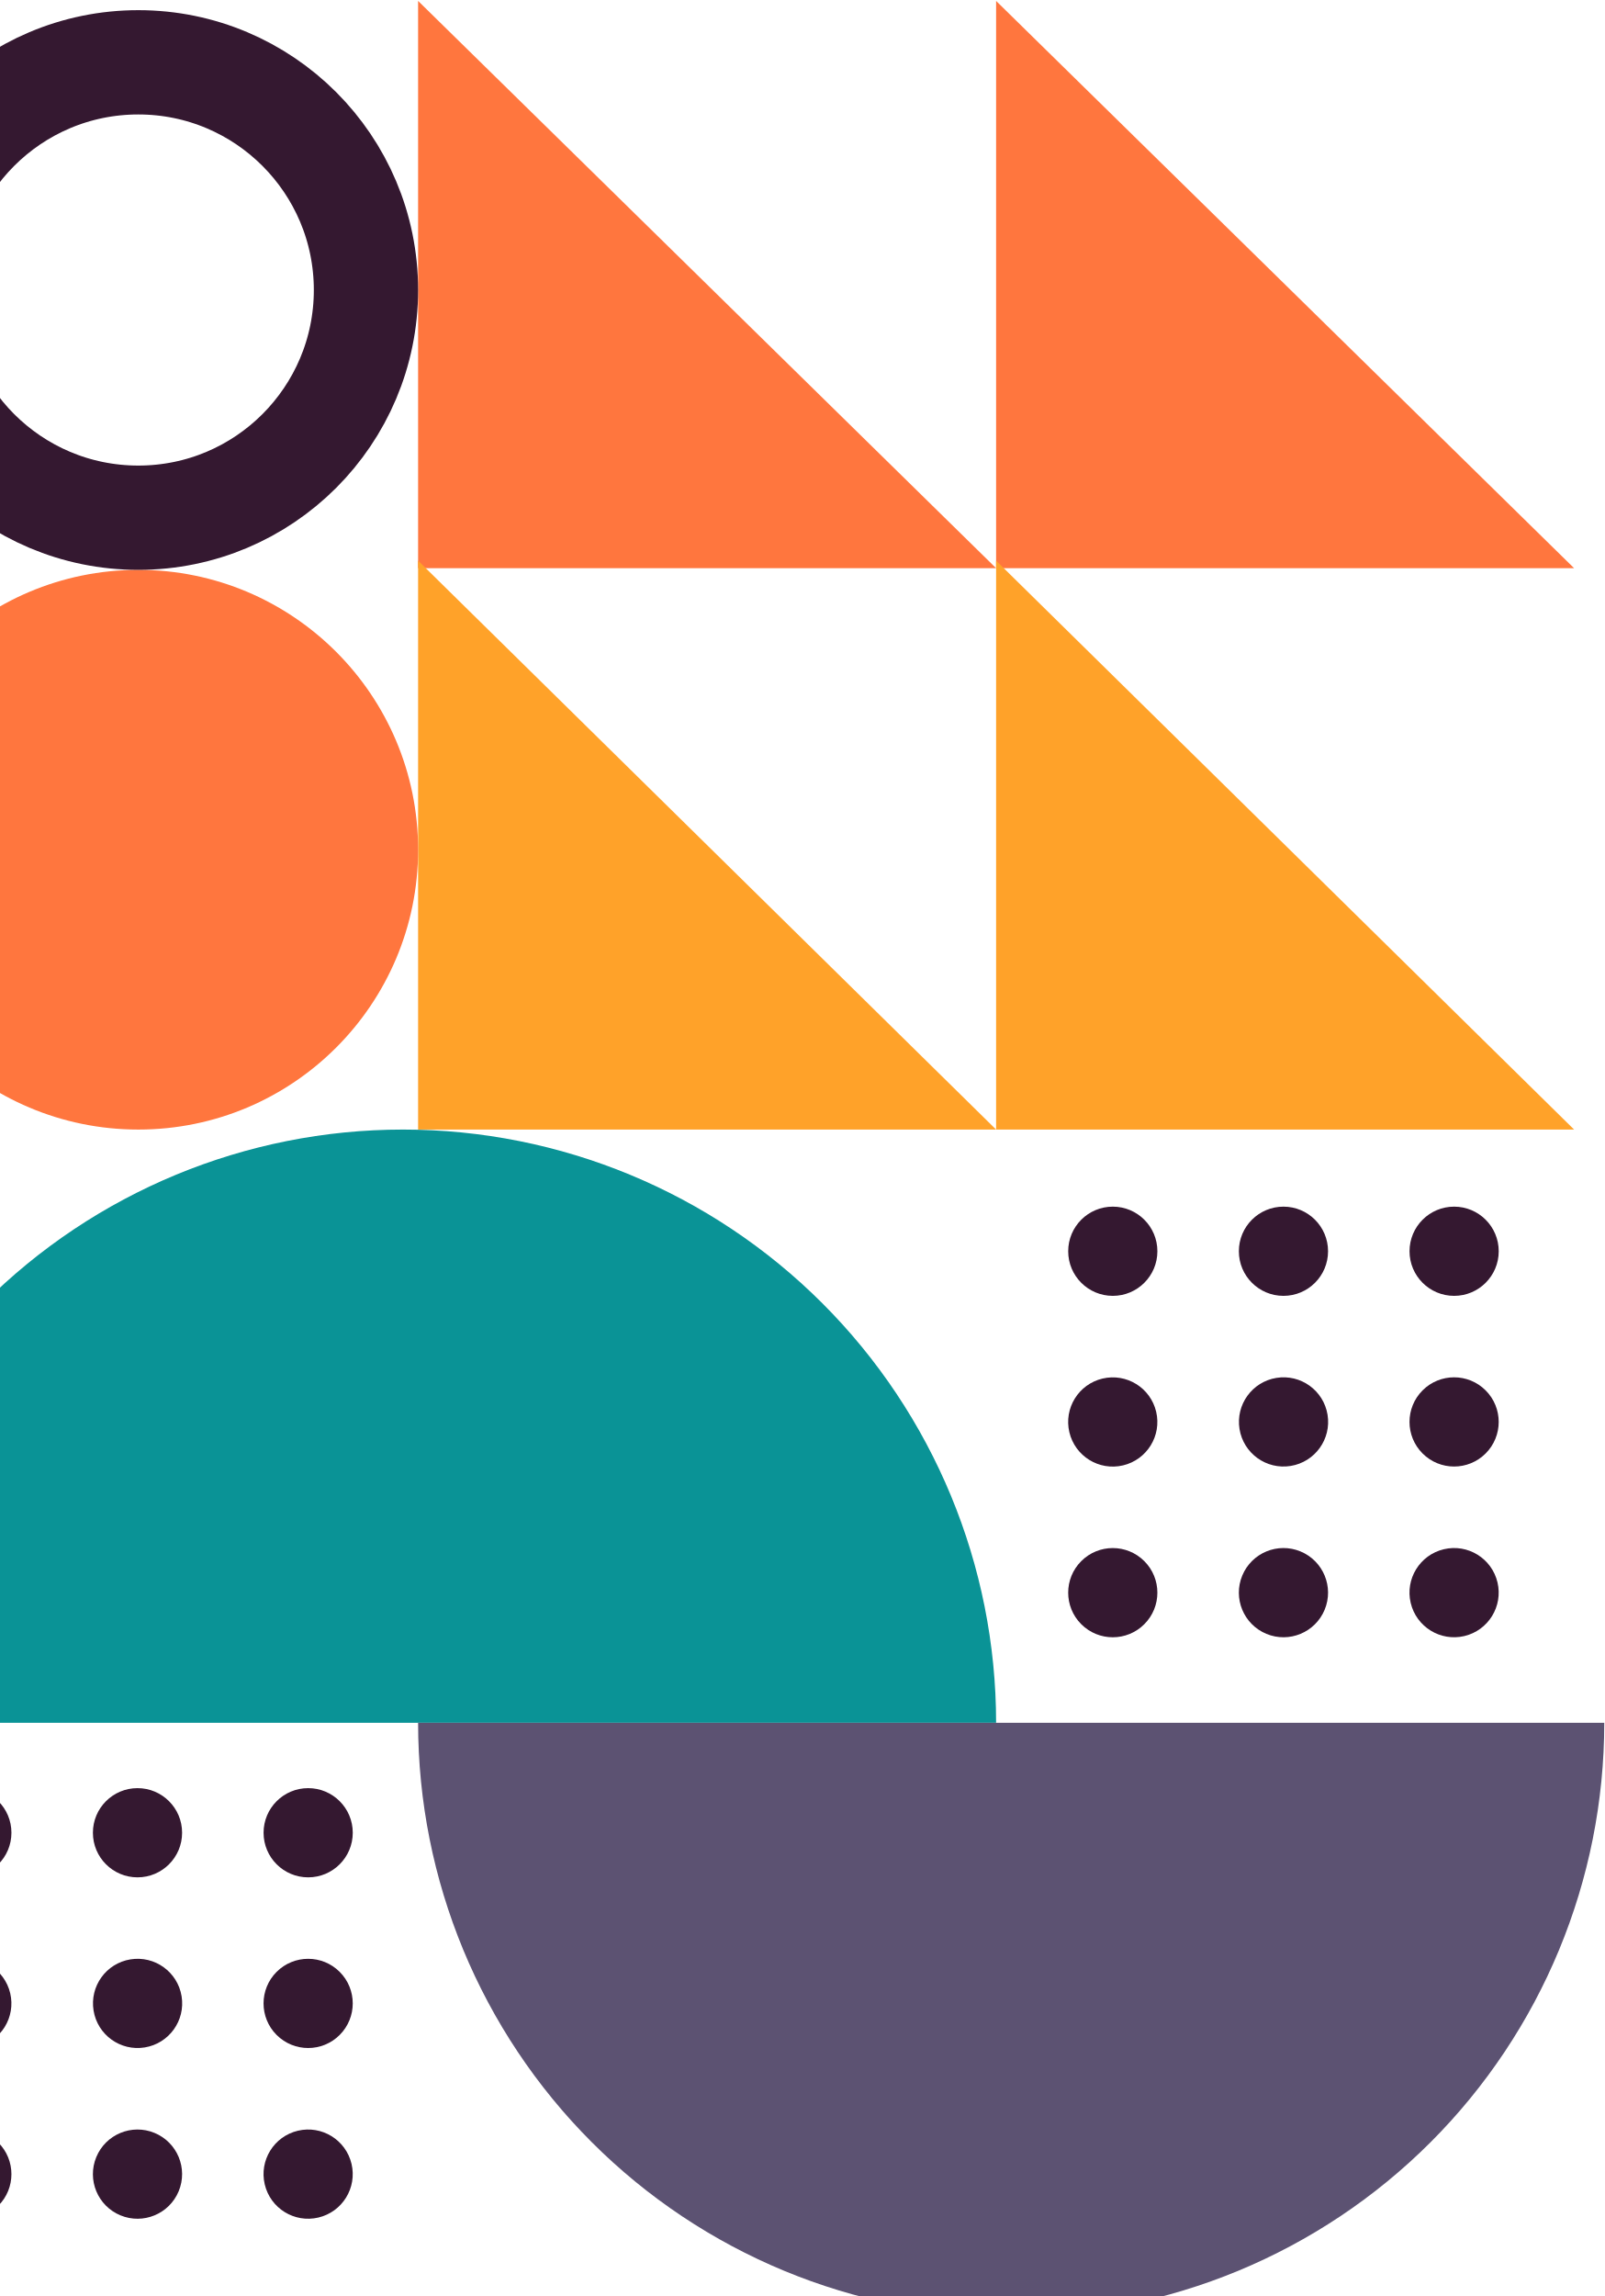
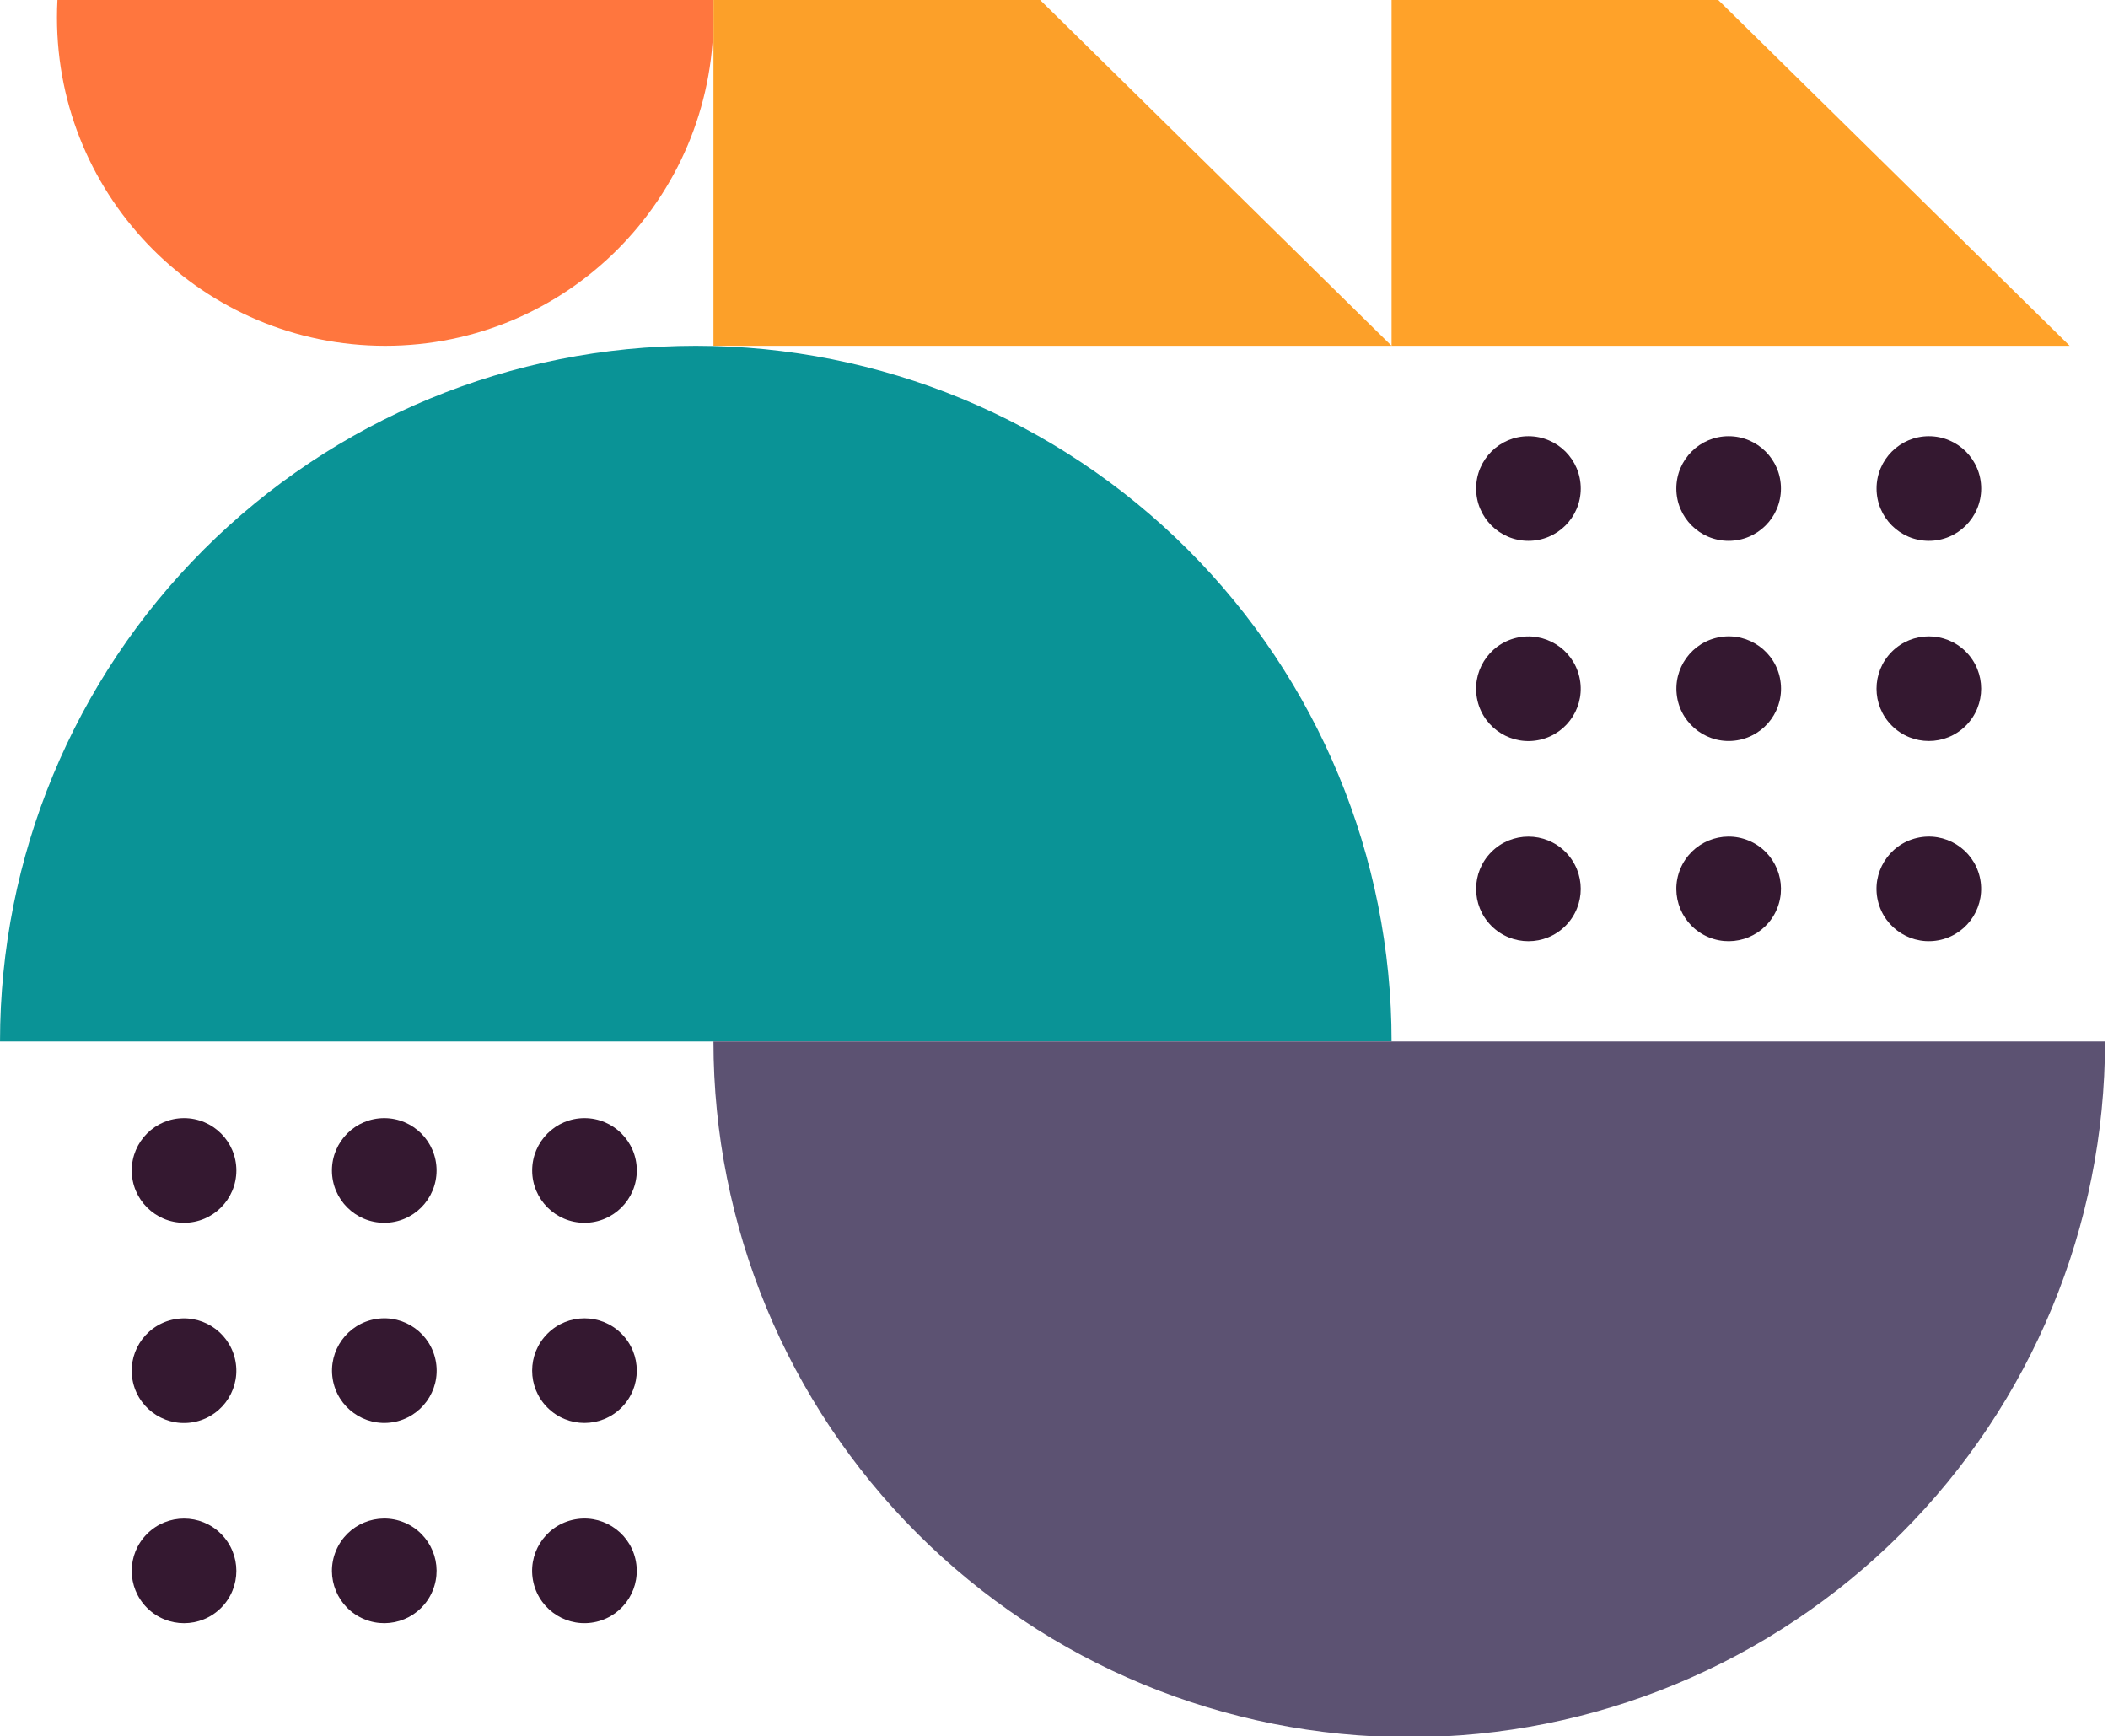
- <svg xmlns="http://www.w3.org/2000/svg" width="650" height="930" viewBox="0 0 650 930" fill="none">
-   <path d="M637.741 230.147H403.566V0.378L637.741 230.147Z" fill="#FF763E" />
-   <path d="M403.565 230.147H169.391V0.378L403.565 230.147Z" fill="#FF763E" />
-   <path d="M637.741 457.533H403.566V227.087L637.741 457.533Z" fill="#FFA229" />
-   <path d="M403.565 457.533H169.391V227.087L403.565 457.533Z" fill="#FFA229" />
-   <rect x="-57.316" y="230.825" width="226.708" height="226.708" rx="113.354" fill="#FF763E" />
-   <rect x="-36.194" y="25.239" width="184.463" height="184.463" rx="92.232" stroke="#341830" stroke-width="42.244" />
-   <path d="M537.851 573.057C539.45 582.906 532.762 592.187 522.912 593.785C513.063 595.384 503.783 588.696 502.184 578.846C500.585 568.997 507.273 559.717 517.123 558.118C526.972 556.519 536.253 563.207 537.851 573.057Z" fill="#341830" />
-   <path d="M601.896 563.177C608.952 570.232 608.952 581.672 601.896 588.728C594.841 595.783 583.401 595.783 576.346 588.728C569.29 581.672 569.29 570.232 576.346 563.177C583.401 556.121 594.841 556.121 601.896 563.177Z" fill="#341830" />
-   <path d="M468.412 571.827C470.704 581.538 464.69 591.269 454.978 593.561C445.267 595.853 435.536 589.838 433.244 580.127C430.952 570.416 436.966 560.685 446.678 558.393C456.389 556.101 466.12 562.115 468.412 571.827Z" fill="#341830" />
-   <path d="M526.899 628.415C536.117 632.234 540.495 642.802 536.677 652.021C532.858 661.24 522.289 665.617 513.071 661.799C503.852 657.98 499.474 647.412 503.293 638.193C507.111 628.974 517.68 624.597 526.899 628.415Z" fill="#341830" />
-   <path d="M606.701 640.954C608.993 650.666 602.979 660.397 593.267 662.689C583.556 664.981 573.825 658.966 571.533 649.255C569.241 639.544 575.255 629.813 584.967 627.521C594.678 625.229 604.409 631.243 606.701 640.954Z" fill="#341830" />
-   <path d="M463.611 632.339C470.667 639.395 470.667 650.834 463.611 657.89C456.556 664.945 445.116 664.945 438.061 657.89C431.005 650.834 431.005 639.395 438.061 632.339C445.116 625.283 456.556 625.283 463.611 632.339Z" fill="#341830" />
-   <path d="M519.985 488.756C529.963 488.756 538.052 496.845 538.052 506.824C538.052 516.802 529.963 524.891 519.985 524.891C510.007 524.891 501.918 516.802 501.918 506.824C501.918 496.845 510.007 488.756 519.985 488.756Z" fill="#341830" />
-   <path d="M589.13 488.756C599.108 488.756 607.197 496.845 607.197 506.824C607.197 516.802 599.108 524.891 589.13 524.891C579.151 524.891 571.062 516.802 571.062 506.824C571.062 496.845 579.151 488.756 589.13 488.756Z" fill="#341830" />
-   <path d="M450.841 488.756C460.819 488.756 468.908 496.845 468.908 506.824C468.908 516.802 460.819 524.891 450.841 524.891C440.862 524.891 432.773 516.802 432.773 506.824C432.773 496.845 440.862 488.756 450.841 488.756Z" fill="#341830" />
-   <path d="M73.574 808.59C75.173 818.439 68.484 827.72 58.635 829.319C48.786 830.917 39.505 824.229 37.907 814.38C36.308 804.53 42.996 795.25 52.845 793.651C62.695 792.052 71.975 798.741 73.574 808.59Z" fill="#341830" />
-   <path d="M137.619 798.711C144.675 805.767 144.675 817.206 137.619 824.262C130.563 831.317 119.124 831.317 112.068 824.262C105.013 817.206 105.013 805.767 112.068 798.711C119.124 791.655 130.563 791.655 137.619 798.711Z" fill="#341830" />
-   <path d="M4.135 807.36C6.427 817.071 0.412 826.802 -9.299 829.094C-19.011 831.386 -28.741 825.372 -31.033 815.66C-33.325 805.949 -27.311 796.218 -17.6 793.926C-7.888 791.634 1.843 797.648 4.135 807.36Z" fill="#341830" />
-   <path d="M62.621 863.947C71.84 867.766 76.218 878.334 72.399 887.553C68.581 896.772 58.012 901.149 48.793 897.331C39.575 893.512 35.197 882.944 39.016 873.725C42.834 864.506 53.403 860.129 62.621 863.947Z" fill="#341830" />
-   <path d="M142.424 876.488C144.716 886.199 138.701 895.93 128.99 898.222C119.279 900.514 109.548 894.499 107.256 884.788C104.964 875.077 110.978 865.346 120.689 863.054C130.401 860.762 140.132 866.776 142.424 876.488Z" fill="#341830" />
-   <path d="M-0.666 867.872C6.39 874.928 6.39 886.367 -0.666 893.423C-7.722 900.478 -19.161 900.478 -26.217 893.423C-33.273 886.367 -33.273 874.928 -26.217 867.872C-19.161 860.816 -7.722 860.816 -0.666 867.872Z" fill="#341830" />
-   <path d="M55.708 724.29C65.686 724.29 73.775 732.379 73.775 742.357C73.775 752.335 65.686 760.424 55.708 760.424C45.73 760.424 37.641 752.335 37.641 742.357C37.641 732.379 45.73 724.29 55.708 724.29Z" fill="#341830" />
-   <path d="M124.852 724.29C134.83 724.29 142.919 732.379 142.919 742.357C142.919 752.335 134.83 760.424 124.852 760.424C114.874 760.424 106.785 752.335 106.785 742.357C106.785 732.379 114.874 724.29 124.852 724.29Z" fill="#341830" />
-   <path d="M-13.437 724.29C-3.459 724.29 4.63 732.379 4.63 742.357C4.63 752.335 -3.459 760.424 -13.437 760.424C-23.415 760.424 -31.504 752.335 -31.504 742.357C-31.504 732.379 -23.415 724.29 -13.437 724.29Z" fill="#341830" />
-   <path d="M-77 697.816C-77 634.089 -51.684 572.972 -6.622 527.911C38.439 482.849 99.556 457.533 163.283 457.533C227.01 457.533 288.127 482.849 333.189 527.911C378.251 572.972 403.566 634.089 403.566 697.816L163.283 697.816L-77 697.816Z" fill="#0A9396" />
-   <path d="M649.957 697.816C649.957 761.543 624.641 822.66 579.58 867.722C534.518 912.784 473.401 938.099 409.674 938.099C345.947 938.099 284.83 912.784 239.768 867.722C194.706 822.66 169.391 761.543 169.391 697.816L409.674 697.816H649.957Z" fill="#5C5272" />
+ <svg xmlns="http://www.w3.org/2000/svg" width="351" height="289" viewBox="0 0 351 289" fill="none">
+   <path d="M9.565 0C9.514 0.97 9.488 1.946 9.488 2.928C9.488 33.112 33.958 57.582 64.142 57.582C94.326 57.582 118.796 33.112 118.796 2.928C118.796 1.946 118.77 0.97 118.719 0H9.565Z" fill="#FF763E" />
+   <path d="M118.797 0V57.581H231.704L173.192 0H118.797Z" fill="#FCA029" />
+   <path d="M231.707 0V57.581H344.614L286.102 0H231.707Z" fill="#FFA229" />
+   <path d="M296.444 113.282C297.215 118.031 293.99 122.505 289.242 123.276C284.493 124.047 280.018 120.822 279.247 116.073C278.476 111.324 281.701 106.85 286.45 106.079C291.199 105.308 295.674 108.533 296.444 113.282Z" fill="#341830" />
+   <path d="M327.331 108.52C330.732 111.921 330.732 117.437 327.331 120.839C323.929 124.241 318.413 124.241 315.011 120.839C311.609 117.437 311.609 111.921 315.011 108.52C318.413 105.118 323.929 105.118 327.331 108.52Z" fill="#341830" />
+   <path d="M262.969 112.689C264.074 117.372 261.174 122.063 256.492 123.168C251.81 124.274 247.118 121.374 246.013 116.691C244.908 112.009 247.808 107.317 252.49 106.212C257.172 105.107 261.864 108.007 262.969 112.689Z" fill="#341830" />
+   <path d="M291.168 139.973C295.613 141.814 297.724 146.91 295.883 151.355C294.042 155.799 288.946 157.91 284.501 156.069C280.056 154.228 277.946 149.132 279.787 144.687C281.628 140.243 286.723 138.132 291.168 139.973Z" fill="#341830" />
+   <path d="M329.645 146.019C330.75 150.701 327.85 155.393 323.168 156.498C318.485 157.603 313.794 154.703 312.689 150.021C311.583 145.339 314.483 140.647 319.166 139.542C323.848 138.437 328.54 141.337 329.645 146.019Z" fill="#341830" />
+   <path d="M260.655 141.865C264.057 145.267 264.057 150.783 260.655 154.185C257.253 157.586 251.737 157.586 248.335 154.185C244.934 150.783 244.934 145.267 248.335 141.865C251.737 138.463 257.253 138.463 260.655 141.865Z" fill="#341830" />
+   <path d="M287.832 72.636C292.643 72.636 296.543 76.537 296.543 81.347C296.543 86.159 292.643 90.059 287.832 90.059C283.021 90.059 279.121 86.159 279.121 81.347C279.121 76.537 283.021 72.636 287.832 72.636Z" fill="#341830" />
+   <path d="M321.176 72.636C325.987 72.636 329.887 76.537 329.887 81.347C329.887 86.159 325.987 90.059 321.176 90.059C316.365 90.059 312.465 86.159 312.465 81.347C312.465 76.537 316.365 72.636 321.176 72.636Z" fill="#341830" />
+   <path d="M254.496 72.636C259.307 72.636 263.207 76.537 263.207 81.347C263.207 86.159 259.307 90.059 254.496 90.059C249.685 90.059 245.785 86.159 245.785 81.347C245.785 76.537 249.685 72.636 254.496 72.636Z" fill="#341830" />
+   <path d="M72.593 226.844C73.364 231.593 70.139 236.067 65.39 236.838C60.641 237.609 56.167 234.384 55.396 229.635C54.625 224.886 57.85 220.412 62.599 219.641C67.347 218.87 71.822 222.095 72.593 226.844Z" fill="#341830" />
+   <path d="M103.479 222.082C106.881 225.483 106.881 230.999 103.479 234.401C100.077 237.803 94.562 237.803 91.16 234.401C87.758 230.999 87.758 225.483 91.16 222.082C94.562 218.68 100.077 218.68 103.479 222.082Z" fill="#341830" />
+   <path d="M39.117 226.251C40.223 230.934 37.323 235.625 32.64 236.73C27.958 237.836 23.266 234.936 22.161 230.253C21.056 225.571 23.956 220.879 28.638 219.774C33.321 218.669 38.012 221.569 39.117 226.251Z" fill="#341830" />
+   <path d="M67.317 253.535C71.761 255.376 73.872 260.472 72.031 264.917C70.19 269.361 65.094 271.472 60.65 269.631C56.205 267.79 54.094 262.694 55.935 258.249C57.776 253.805 62.872 251.694 67.317 253.535Z" fill="#341830" />
+   <path d="M105.793 259.581C106.898 264.263 103.998 268.955 99.316 270.06C94.634 271.165 89.942 268.265 88.837 263.583C87.732 258.901 90.632 254.209 95.314 253.104C99.996 251.999 104.688 254.899 105.793 259.581Z" fill="#341830" />
+   <path d="M36.803 255.427C40.205 258.829 40.205 264.345 36.803 267.747C33.401 271.148 27.886 271.148 24.484 267.747C21.082 264.345 21.082 258.829 24.484 255.427C27.886 252.025 33.401 252.025 36.803 255.427Z" fill="#341830" />
+   <path d="M63.981 186.198C68.792 186.198 72.692 190.099 72.692 194.91C72.692 199.721 68.792 203.621 63.981 203.621C59.17 203.621 55.27 199.721 55.27 194.91C55.27 190.099 59.17 186.198 63.981 186.198Z" fill="#341830" />
+   <path d="M97.324 186.198C102.135 186.198 106.035 190.099 106.035 194.91C106.035 199.721 102.135 203.621 97.324 203.621C92.513 203.621 88.613 199.721 88.613 194.91C88.613 190.099 92.513 186.198 97.324 186.198Z" fill="#341830" />
+   <path d="M30.645 186.198C35.456 186.198 39.356 190.099 39.356 194.91C39.356 199.721 35.456 203.621 30.645 203.621C25.834 203.621 21.934 199.721 21.934 194.91C21.934 190.099 25.834 186.198 30.645 186.198Z" fill="#341830" />
+   <path d="M0.002 173.434C0.002 142.708 12.207 113.241 33.934 91.514C55.661 69.787 85.128 57.582 115.854 57.582C146.58 57.582 176.048 69.787 197.775 91.514C219.501 113.241 231.707 142.708 231.707 173.434L115.854 173.434L0.002 173.434Z" fill="#0A9396" />
+   <path d="M350.502 173.434C350.502 204.16 338.297 233.627 316.57 255.354C294.843 277.081 265.376 289.287 234.65 289.287C203.924 289.287 174.456 277.081 152.729 255.354C131.003 233.627 118.797 204.16 118.797 173.434L234.65 173.434L350.502 173.434Z" fill="#5C5272" />
</svg>
